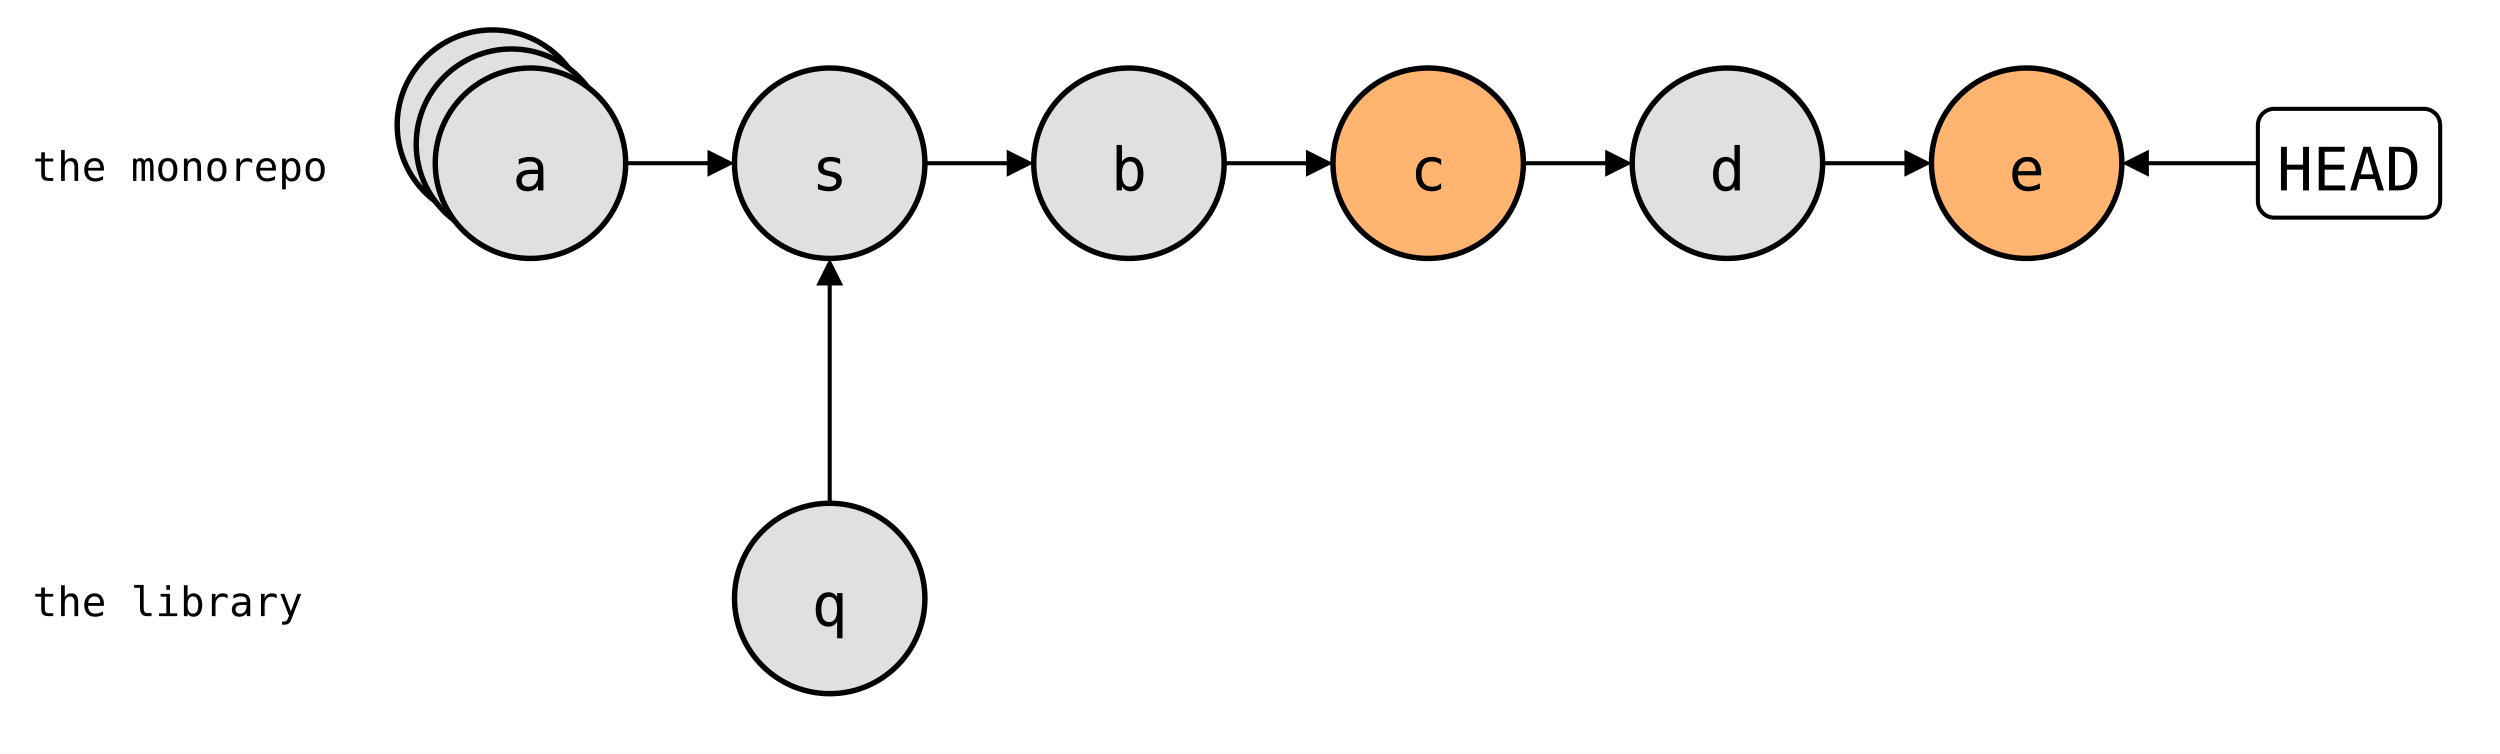
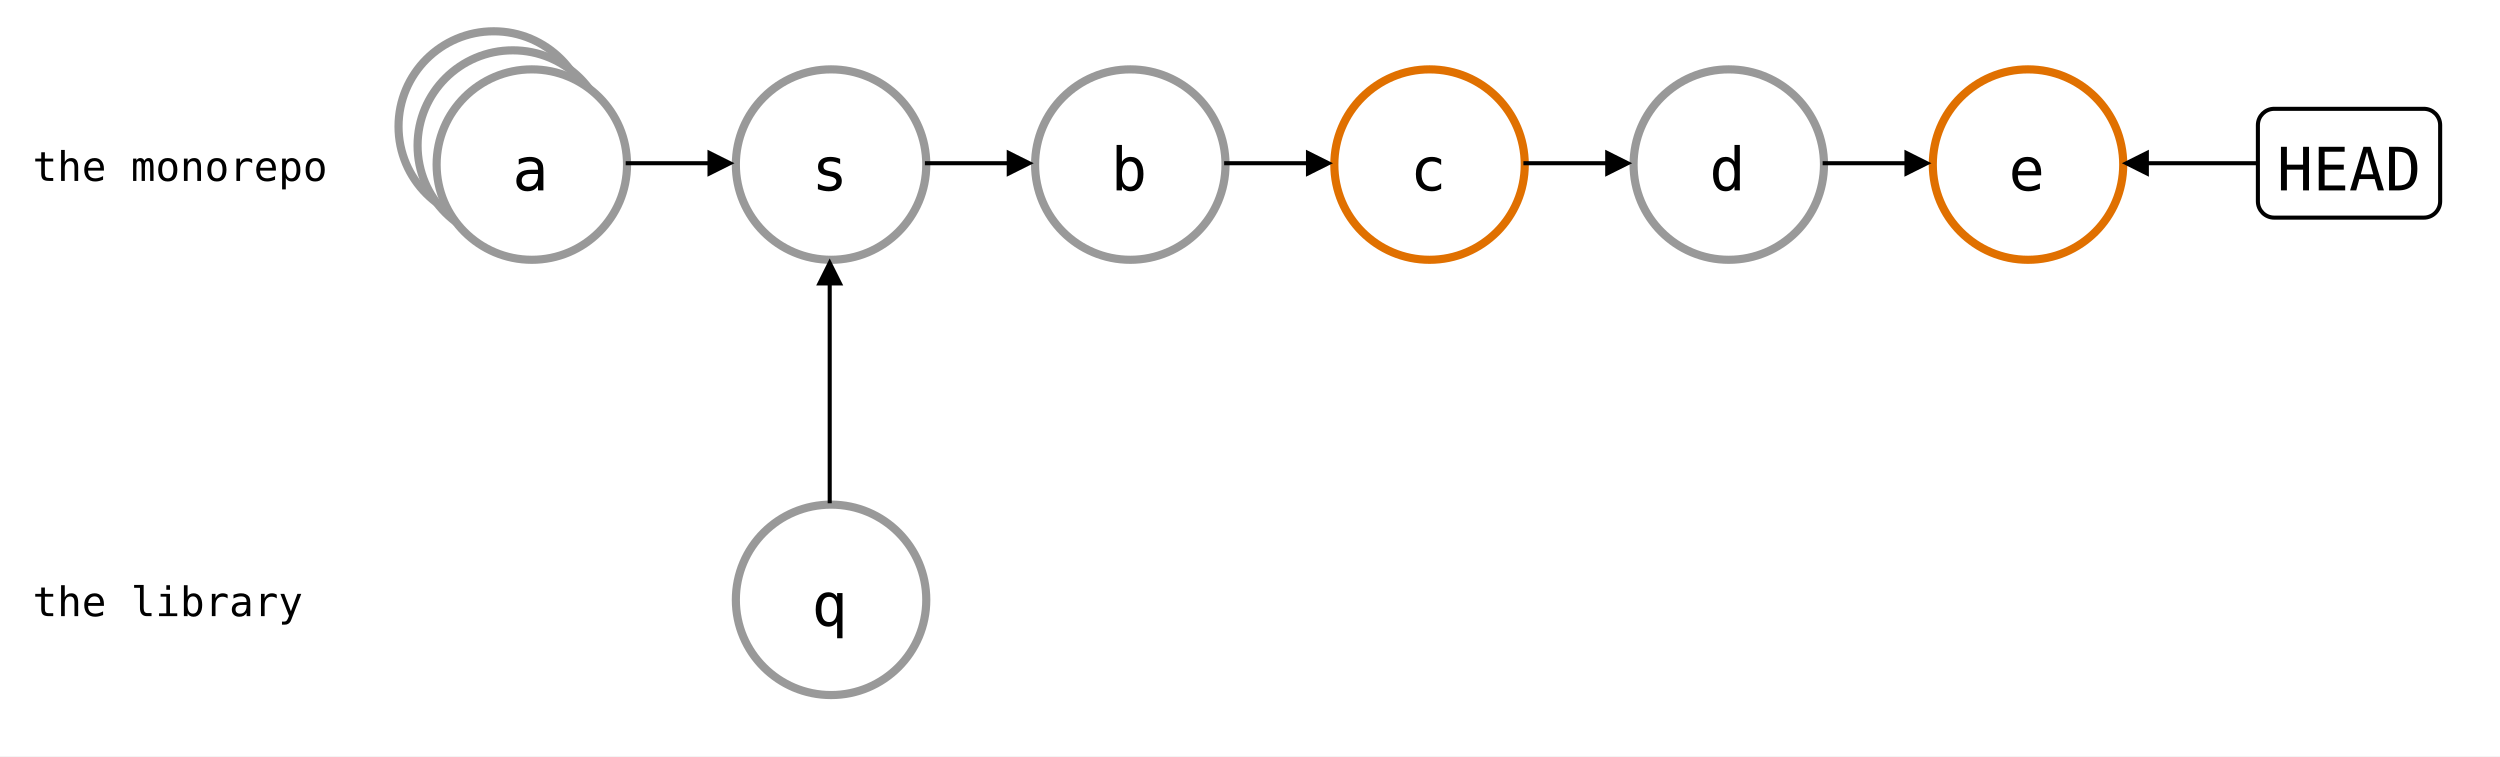
- <svg xmlns="http://www.w3.org/2000/svg" style="background: #ffffff; background-color: light-dark(#ffffff, #121212); color-scheme: light dark;" version="1.1" width="919px" height="277px" viewBox="0 0 919 277" id="ge-svg-U0DrCRBIvhD0Fu_0WTir" content="&lt;mxfile host=&quot;Electron&quot;&gt;&#10;  &lt;diagram name=&quot;git-subtree-split-walks&quot; id=&quot;git-subtree-split-walks&quot;&gt;&#10;    &lt;mxGraphModel grid=&quot;0&quot; gridSize=&quot;10&quot; guides=&quot;1&quot; tooltips=&quot;1&quot; connect=&quot;1&quot; arrows=&quot;1&quot; fold=&quot;0&quot; page=&quot;0&quot; pageScale=&quot;1&quot; pageWidth=&quot;850&quot; pageHeight=&quot;1100&quot; background=&quot;#ffffff&quot; math=&quot;0&quot; shadow=&quot;0&quot;&gt;&#10;      &lt;root&gt;&#10;        &lt;mxCell id=&quot;0&quot; /&gt;&#10;        &lt;mxCell id=&quot;1&quot; parent=&quot;0&quot; /&gt;&#10;        &lt;mxCell id=&quot;text0&quot; parent=&quot;1&quot; style=&quot;text;strokeColor=none;fillColor=none;align=left;verticalAlign=middle;fontSize=15;fontFamily=Roboto Mono,monospace;&quot; value=&quot;the monorepo&quot; vertex=&quot;1&quot;&gt;&#10;          &lt;mxGeometry height=&quot;30&quot; width=&quot;130&quot; y=&quot;90&quot; as=&quot;geometry&quot; /&gt;&#10;        &lt;/mxCell&gt;&#10;        &lt;mxCell id=&quot;text1&quot; parent=&quot;1&quot; style=&quot;text;strokeColor=none;fillColor=none;align=left;verticalAlign=middle;fontSize=15;fontFamily=Roboto Mono,monospace;&quot; value=&quot;the library&quot; vertex=&quot;1&quot;&gt;&#10;          &lt;mxGeometry height=&quot;30&quot; width=&quot;130&quot; y=&quot;250&quot; as=&quot;geometry&quot; /&gt;&#10;        &lt;/mxCell&gt;&#10;        &lt;mxCell id=&quot;a-stack-2&quot; parent=&quot;1&quot; style=&quot;shape=ellipse;aspect=fixed;strokeWidth=2;fontSize=22;fontFamily=Roboto Mono,monospace;fillColor=#E0E0E0;&quot; value=&quot;&quot; vertex=&quot;1&quot;&gt;&#10;          &lt;mxGeometry height=&quot;70&quot; width=&quot;70&quot; x=&quot;136&quot; y=&quot;56&quot; as=&quot;geometry&quot; /&gt;&#10;        &lt;/mxCell&gt;&#10;        &lt;mxCell id=&quot;a-stack-1&quot; parent=&quot;1&quot; style=&quot;shape=ellipse;aspect=fixed;strokeWidth=2;fontSize=22;fontFamily=Roboto Mono,monospace;fillColor=#E0E0E0;&quot; value=&quot;&quot; vertex=&quot;1&quot;&gt;&#10;          &lt;mxGeometry height=&quot;70&quot; width=&quot;70&quot; x=&quot;143&quot; y=&quot;63&quot; as=&quot;geometry&quot; /&gt;&#10;        &lt;/mxCell&gt;&#10;        &lt;mxCell id=&quot;a&quot; parent=&quot;1&quot; style=&quot;ellipse;aspect=fixed;strokeWidth=2;fontSize=22;fontFamily=Roboto Mono,monospace;fillColor=#E0E0E0;&quot; value=&quot;a&quot; vertex=&quot;1&quot;&gt;&#10;          &lt;mxGeometry height=&quot;70&quot; width=&quot;70&quot; x=&quot;150&quot; y=&quot;70&quot; as=&quot;geometry&quot; /&gt;&#10;        &lt;/mxCell&gt;&#10;        &lt;mxCell id=&quot;s&quot; parent=&quot;1&quot; style=&quot;ellipse;aspect=fixed;strokeWidth=2;fontSize=22;fontFamily=Roboto Mono,monospace;fillColor=#E0E0E0;&quot; value=&quot;s&quot; vertex=&quot;1&quot;&gt;&#10;          &lt;mxGeometry height=&quot;70&quot; width=&quot;70&quot; x=&quot;260&quot; y=&quot;70&quot; as=&quot;geometry&quot; /&gt;&#10;        &lt;/mxCell&gt;&#10;        &lt;mxCell id=&quot;b&quot; parent=&quot;1&quot; style=&quot;ellipse;aspect=fixed;strokeWidth=2;fontSize=22;fontFamily=Roboto Mono,monospace;fillColor=#E0E0E0;&quot; value=&quot;b&quot; vertex=&quot;1&quot;&gt;&#10;          &lt;mxGeometry height=&quot;70&quot; width=&quot;70&quot; x=&quot;370&quot; y=&quot;70&quot; as=&quot;geometry&quot; /&gt;&#10;        &lt;/mxCell&gt;&#10;        &lt;mxCell id=&quot;c&quot; parent=&quot;1&quot; style=&quot;ellipse;aspect=fixed;strokeWidth=2;fontSize=22;fontFamily=Roboto Mono,monospace;fillColor=#FFB570;&quot; value=&quot;c&quot; vertex=&quot;1&quot;&gt;&#10;          &lt;mxGeometry height=&quot;70&quot; width=&quot;70&quot; x=&quot;480&quot; y=&quot;70&quot; as=&quot;geometry&quot; /&gt;&#10;        &lt;/mxCell&gt;&#10;        &lt;mxCell id=&quot;d&quot; parent=&quot;1&quot; style=&quot;ellipse;aspect=fixed;strokeWidth=2;fontSize=22;fontFamily=Roboto Mono,monospace;fillColor=#E0E0E0;&quot; value=&quot;d&quot; vertex=&quot;1&quot;&gt;&#10;          &lt;mxGeometry height=&quot;70&quot; width=&quot;70&quot; x=&quot;590&quot; y=&quot;70&quot; as=&quot;geometry&quot; /&gt;&#10;        &lt;/mxCell&gt;&#10;        &lt;mxCell id=&quot;e&quot; parent=&quot;1&quot; style=&quot;ellipse;aspect=fixed;strokeWidth=2;fontSize=22;fontFamily=Roboto Mono,monospace;fillColor=#FFB570;&quot; value=&quot;e&quot; vertex=&quot;1&quot;&gt;&#10;          &lt;mxGeometry height=&quot;70&quot; width=&quot;70&quot; x=&quot;700&quot; y=&quot;70&quot; as=&quot;geometry&quot; /&gt;&#10;        &lt;/mxCell&gt;&#10;        &lt;mxCell id=&quot;q&quot; parent=&quot;1&quot; style=&quot;ellipse;aspect=fixed;strokeWidth=2;fontSize=22;fontFamily=Roboto Mono,monospace;fillColor=#E0E0E0;&quot; value=&quot;q&quot; vertex=&quot;1&quot;&gt;&#10;          &lt;mxGeometry height=&quot;70&quot; width=&quot;70&quot; x=&quot;260&quot; y=&quot;230&quot; as=&quot;geometry&quot; /&gt;&#10;        &lt;/mxCell&gt;&#10;        &lt;mxCell id=&quot;box0&quot; parent=&quot;1&quot; style=&quot;rounded=1;strokeWidth=1.5;fontSize=22;fontFamily=Roboto Mono,monospace;&quot; value=&quot;HEAD&quot; vertex=&quot;1&quot;&gt;&#10;          &lt;mxGeometry height=&quot;40&quot; width=&quot;67&quot; x=&quot;820&quot; y=&quot;85&quot; as=&quot;geometry&quot; /&gt;&#10;        &lt;/mxCell&gt;&#10;        &lt;mxCell id=&quot;e0&quot; edge=&quot;1&quot; parent=&quot;1&quot; source=&quot;box0&quot; style=&quot;endArrow=block;endFill=1;html=1;strokeWidth=1.5;rounded=0;&quot; target=&quot;e&quot;&gt;&#10;          &lt;mxGeometry relative=&quot;1&quot; as=&quot;geometry&quot; /&gt;&#10;        &lt;/mxCell&gt;&#10;        &lt;mxCell id=&quot;e1&quot; edge=&quot;1&quot; parent=&quot;1&quot; source=&quot;a&quot; style=&quot;endArrow=block;endFill=1;html=1;strokeWidth=1.5;rounded=0;&quot; target=&quot;s&quot;&gt;&#10;          &lt;mxGeometry relative=&quot;1&quot; as=&quot;geometry&quot; /&gt;&#10;        &lt;/mxCell&gt;&#10;        &lt;mxCell id=&quot;e2&quot; edge=&quot;1&quot; parent=&quot;1&quot; source=&quot;s&quot; style=&quot;endArrow=block;endFill=1;html=1;strokeWidth=1.5;rounded=0;&quot; target=&quot;b&quot;&gt;&#10;          &lt;mxGeometry relative=&quot;1&quot; as=&quot;geometry&quot; /&gt;&#10;        &lt;/mxCell&gt;&#10;        &lt;mxCell id=&quot;e3&quot; edge=&quot;1&quot; parent=&quot;1&quot; source=&quot;b&quot; style=&quot;endArrow=block;endFill=1;html=1;strokeWidth=1.5;rounded=0;&quot; target=&quot;c&quot;&gt;&#10;          &lt;mxGeometry relative=&quot;1&quot; as=&quot;geometry&quot; /&gt;&#10;        &lt;/mxCell&gt;&#10;        &lt;mxCell id=&quot;e4&quot; edge=&quot;1&quot; parent=&quot;1&quot; source=&quot;c&quot; style=&quot;endArrow=block;endFill=1;html=1;strokeWidth=1.5;rounded=0;&quot; target=&quot;d&quot;&gt;&#10;          &lt;mxGeometry relative=&quot;1&quot; as=&quot;geometry&quot; /&gt;&#10;        &lt;/mxCell&gt;&#10;        &lt;mxCell id=&quot;e5&quot; edge=&quot;1&quot; parent=&quot;1&quot; source=&quot;d&quot; style=&quot;endArrow=block;endFill=1;html=1;strokeWidth=1.5;rounded=0;&quot; target=&quot;e&quot;&gt;&#10;          &lt;mxGeometry relative=&quot;1&quot; as=&quot;geometry&quot; /&gt;&#10;        &lt;/mxCell&gt;&#10;        &lt;mxCell id=&quot;e6&quot; edge=&quot;1&quot; parent=&quot;1&quot; source=&quot;q&quot; style=&quot;endArrow=block;endFill=1;html=1;strokeWidth=1.5;rounded=0;&quot; target=&quot;s&quot;&gt;&#10;          &lt;mxGeometry relative=&quot;1&quot; as=&quot;geometry&quot; /&gt;&#10;        &lt;/mxCell&gt;&#10;      &lt;/root&gt;&#10;    &lt;/mxGraphModel&gt;&#10;  &lt;/diagram&gt;&#10;&lt;/mxfile&gt;&#10;">
-   <style type="text/css">@supports (color: light-dark(#000, #fff)) { #ge-svg-U0DrCRBIvhD0Fu_0WTir { --ge-adaptive-bg: light-dark(#ffffff, var(--ge-dark-color, #121212)); } }</style>
+ <svg xmlns="http://www.w3.org/2000/svg" style="background: #ffffff; background-color: light-dark(#ffffff, #121212); color-scheme: light dark;" version="1.1" width="919px" height="278px" viewBox="0 0 919 278" id="ge-svg-NkZo2jVC31YV2CZjc6jB" content="&lt;mxfile host=&quot;Electron&quot;&gt;&#10;  &lt;diagram name=&quot;git-subtree-split-walks&quot; id=&quot;git-subtree-split-walks&quot;&gt;&#10;    &lt;mxGraphModel grid=&quot;0&quot; gridSize=&quot;10&quot; guides=&quot;1&quot; tooltips=&quot;1&quot; connect=&quot;1&quot; arrows=&quot;1&quot; fold=&quot;0&quot; page=&quot;0&quot; pageScale=&quot;1&quot; pageWidth=&quot;850&quot; pageHeight=&quot;1100&quot; background=&quot;#ffffff&quot; math=&quot;0&quot; shadow=&quot;0&quot;&gt;&#10;      &lt;root&gt;&#10;        &lt;mxCell id=&quot;0&quot; /&gt;&#10;        &lt;mxCell id=&quot;1&quot; parent=&quot;0&quot; /&gt;&#10;        &lt;mxCell id=&quot;text0&quot; parent=&quot;1&quot; style=&quot;text;strokeColor=none;fillColor=none;align=left;verticalAlign=middle;fontSize=15;fontFamily=Roboto Mono,monospace;&quot; value=&quot;the monorepo&quot; vertex=&quot;1&quot;&gt;&#10;          &lt;mxGeometry height=&quot;30&quot; width=&quot;130&quot; y=&quot;90&quot; as=&quot;geometry&quot; /&gt;&#10;        &lt;/mxCell&gt;&#10;        &lt;mxCell id=&quot;text1&quot; parent=&quot;1&quot; style=&quot;text;strokeColor=none;fillColor=none;align=left;verticalAlign=middle;fontSize=15;fontFamily=Roboto Mono,monospace;&quot; value=&quot;the library&quot; vertex=&quot;1&quot;&gt;&#10;          &lt;mxGeometry height=&quot;30&quot; width=&quot;130&quot; y=&quot;250&quot; as=&quot;geometry&quot; /&gt;&#10;        &lt;/mxCell&gt;&#10;        &lt;mxCell id=&quot;a-stack-2&quot; parent=&quot;1&quot; style=&quot;shape=ellipse;aspect=fixed;fontSize=22;fontFamily=Roboto Mono,monospace;strokeColor=#999999;strokeWidth=3;&quot; value=&quot;&quot; vertex=&quot;1&quot;&gt;&#10;          &lt;mxGeometry height=&quot;70&quot; width=&quot;70&quot; x=&quot;136&quot; y=&quot;56&quot; as=&quot;geometry&quot; /&gt;&#10;        &lt;/mxCell&gt;&#10;        &lt;mxCell id=&quot;a-stack-1&quot; parent=&quot;1&quot; style=&quot;shape=ellipse;aspect=fixed;fontSize=22;fontFamily=Roboto Mono,monospace;strokeColor=#999999;strokeWidth=3;&quot; value=&quot;&quot; vertex=&quot;1&quot;&gt;&#10;          &lt;mxGeometry height=&quot;70&quot; width=&quot;70&quot; x=&quot;143&quot; y=&quot;63&quot; as=&quot;geometry&quot; /&gt;&#10;        &lt;/mxCell&gt;&#10;        &lt;mxCell id=&quot;a&quot; parent=&quot;1&quot; style=&quot;ellipse;aspect=fixed;fontSize=22;fontFamily=Roboto Mono,monospace;strokeColor=#999999;strokeWidth=3;&quot; value=&quot;a&quot; vertex=&quot;1&quot;&gt;&#10;          &lt;mxGeometry height=&quot;70&quot; width=&quot;70&quot; x=&quot;150&quot; y=&quot;70&quot; as=&quot;geometry&quot; /&gt;&#10;        &lt;/mxCell&gt;&#10;        &lt;mxCell id=&quot;s&quot; parent=&quot;1&quot; style=&quot;ellipse;aspect=fixed;fontSize=22;fontFamily=Roboto Mono,monospace;strokeColor=#999999;strokeWidth=3;&quot; value=&quot;s&quot; vertex=&quot;1&quot;&gt;&#10;          &lt;mxGeometry height=&quot;70&quot; width=&quot;70&quot; x=&quot;260&quot; y=&quot;70&quot; as=&quot;geometry&quot; /&gt;&#10;        &lt;/mxCell&gt;&#10;        &lt;mxCell id=&quot;b&quot; parent=&quot;1&quot; style=&quot;ellipse;aspect=fixed;fontSize=22;fontFamily=Roboto Mono,monospace;strokeColor=#999999;strokeWidth=3;&quot; value=&quot;b&quot; vertex=&quot;1&quot;&gt;&#10;          &lt;mxGeometry height=&quot;70&quot; width=&quot;70&quot; x=&quot;370&quot; y=&quot;70&quot; as=&quot;geometry&quot; /&gt;&#10;        &lt;/mxCell&gt;&#10;        &lt;mxCell id=&quot;c&quot; parent=&quot;1&quot; style=&quot;ellipse;aspect=fixed;fontSize=22;fontFamily=Roboto Mono,monospace;strokeColor=#E07000;strokeWidth=3;&quot; value=&quot;c&quot; vertex=&quot;1&quot;&gt;&#10;          &lt;mxGeometry height=&quot;70&quot; width=&quot;70&quot; x=&quot;480&quot; y=&quot;70&quot; as=&quot;geometry&quot; /&gt;&#10;        &lt;/mxCell&gt;&#10;        &lt;mxCell id=&quot;d&quot; parent=&quot;1&quot; style=&quot;ellipse;aspect=fixed;fontSize=22;fontFamily=Roboto Mono,monospace;strokeColor=#999999;strokeWidth=3;&quot; value=&quot;d&quot; vertex=&quot;1&quot;&gt;&#10;          &lt;mxGeometry height=&quot;70&quot; width=&quot;70&quot; x=&quot;590&quot; y=&quot;70&quot; as=&quot;geometry&quot; /&gt;&#10;        &lt;/mxCell&gt;&#10;        &lt;mxCell id=&quot;e&quot; parent=&quot;1&quot; style=&quot;ellipse;aspect=fixed;fontSize=22;fontFamily=Roboto Mono,monospace;strokeColor=#E07000;strokeWidth=3;&quot; value=&quot;e&quot; vertex=&quot;1&quot;&gt;&#10;          &lt;mxGeometry height=&quot;70&quot; width=&quot;70&quot; x=&quot;700&quot; y=&quot;70&quot; as=&quot;geometry&quot; /&gt;&#10;        &lt;/mxCell&gt;&#10;        &lt;mxCell id=&quot;q&quot; parent=&quot;1&quot; style=&quot;ellipse;aspect=fixed;fontSize=22;fontFamily=Roboto Mono,monospace;strokeColor=#999999;strokeWidth=3;&quot; value=&quot;q&quot; vertex=&quot;1&quot;&gt;&#10;          &lt;mxGeometry height=&quot;70&quot; width=&quot;70&quot; x=&quot;260&quot; y=&quot;230&quot; as=&quot;geometry&quot; /&gt;&#10;        &lt;/mxCell&gt;&#10;        &lt;mxCell id=&quot;box0&quot; parent=&quot;1&quot; style=&quot;rounded=1;strokeWidth=1.5;fontSize=22;fontFamily=Roboto Mono,monospace;&quot; value=&quot;HEAD&quot; vertex=&quot;1&quot;&gt;&#10;          &lt;mxGeometry height=&quot;40&quot; width=&quot;67&quot; x=&quot;820&quot; y=&quot;85&quot; as=&quot;geometry&quot; /&gt;&#10;        &lt;/mxCell&gt;&#10;        &lt;mxCell id=&quot;e0&quot; edge=&quot;1&quot; parent=&quot;1&quot; source=&quot;box0&quot; style=&quot;endArrow=block;endFill=1;html=1;strokeWidth=1.5;rounded=0;&quot; target=&quot;e&quot;&gt;&#10;          &lt;mxGeometry relative=&quot;1&quot; as=&quot;geometry&quot; /&gt;&#10;        &lt;/mxCell&gt;&#10;        &lt;mxCell id=&quot;e1&quot; edge=&quot;1&quot; parent=&quot;1&quot; source=&quot;a&quot; style=&quot;endArrow=block;endFill=1;html=1;strokeWidth=1.5;rounded=0;&quot; target=&quot;s&quot;&gt;&#10;          &lt;mxGeometry relative=&quot;1&quot; as=&quot;geometry&quot; /&gt;&#10;        &lt;/mxCell&gt;&#10;        &lt;mxCell id=&quot;e2&quot; edge=&quot;1&quot; parent=&quot;1&quot; source=&quot;s&quot; style=&quot;endArrow=block;endFill=1;html=1;strokeWidth=1.5;rounded=0;&quot; target=&quot;b&quot;&gt;&#10;          &lt;mxGeometry relative=&quot;1&quot; as=&quot;geometry&quot; /&gt;&#10;        &lt;/mxCell&gt;&#10;        &lt;mxCell id=&quot;e3&quot; edge=&quot;1&quot; parent=&quot;1&quot; source=&quot;b&quot; style=&quot;endArrow=block;endFill=1;html=1;strokeWidth=1.5;rounded=0;&quot; target=&quot;c&quot;&gt;&#10;          &lt;mxGeometry relative=&quot;1&quot; as=&quot;geometry&quot; /&gt;&#10;        &lt;/mxCell&gt;&#10;        &lt;mxCell id=&quot;e4&quot; edge=&quot;1&quot; parent=&quot;1&quot; source=&quot;c&quot; style=&quot;endArrow=block;endFill=1;html=1;strokeWidth=1.5;rounded=0;&quot; target=&quot;d&quot;&gt;&#10;          &lt;mxGeometry relative=&quot;1&quot; as=&quot;geometry&quot; /&gt;&#10;        &lt;/mxCell&gt;&#10;        &lt;mxCell id=&quot;e5&quot; edge=&quot;1&quot; parent=&quot;1&quot; source=&quot;d&quot; style=&quot;endArrow=block;endFill=1;html=1;strokeWidth=1.5;rounded=0;&quot; target=&quot;e&quot;&gt;&#10;          &lt;mxGeometry relative=&quot;1&quot; as=&quot;geometry&quot; /&gt;&#10;        &lt;/mxCell&gt;&#10;        &lt;mxCell id=&quot;e6&quot; edge=&quot;1&quot; parent=&quot;1&quot; source=&quot;q&quot; style=&quot;endArrow=block;endFill=1;html=1;strokeWidth=1.5;rounded=0;&quot; target=&quot;s&quot;&gt;&#10;          &lt;mxGeometry relative=&quot;1&quot; as=&quot;geometry&quot; /&gt;&#10;        &lt;/mxCell&gt;&#10;      &lt;/root&gt;&#10;    &lt;/mxGraphModel&gt;&#10;  &lt;/diagram&gt;&#10;&lt;/mxfile&gt;&#10;">
+   <style type="text/css">@supports (color: light-dark(#000, #fff)) { #ge-svg-NkZo2jVC31YV2CZjc6jB { --ge-adaptive-bg: light-dark(#ffffff, var(--ge-dark-color, #121212)); } }</style>
  <defs />
  <rect fill="#ffffff" width="100%" height="100%" x="0" y="0" style="fill: light-dark(rgb(255, 255, 255), rgb(18, 18, 18));" />
  <g>
    <g data-cell-id="0">
      <g data-cell-id="1">
        <g data-cell-id="text0">
          <g>
            <rect x="10" y="45" width="130" height="30" fill="none" stroke="none" pointer-events="all" />
          </g>
          <g>
            <g fill="#000000" font-family="'Roboto Mono', monospace" text-anchor="start" font-size="15px" style="fill: light-dark(rgb(0, 0, 0), rgb(255, 255, 255));">
              <text x="12" y="66.5">the monorepo</text>
            </g>
          </g>
        </g>
        <g data-cell-id="text1">
          <g>
            <rect x="10" y="205" width="130" height="30" fill="none" stroke="none" pointer-events="all" />
          </g>
          <g>
            <g fill="#000000" font-family="'Roboto Mono', monospace" text-anchor="start" font-size="15px" style="fill: light-dark(rgb(0, 0, 0), rgb(255, 255, 255));">
              <text x="12" y="226.5">the library</text>
            </g>
          </g>
        </g>
        <g data-cell-id="a-stack-2">
-           <g>
-             <ellipse cx="181" cy="46" rx="35" ry="35" fill="#e0e0e0" stroke="#000000" stroke-width="2" pointer-events="all" style="fill: light-dark(rgb(224, 224, 224), rgb(45, 45, 45)); stroke: light-dark(rgb(0, 0, 0), rgb(255, 255, 255));" />
+           <g transform="translate(0.5,0.5)">
+             <ellipse cx="181" cy="46" rx="35" ry="35" fill="#ffffff" stroke="#999999" stroke-width="3" pointer-events="all" style="fill: var(--ge-adaptive-bg, #ffffff); stroke: light-dark(rgb(153, 153, 153), rgb(106, 106, 106));" />
          </g>
        </g>
        <g data-cell-id="a-stack-1">
-           <g>
-             <ellipse cx="188" cy="53" rx="35" ry="35" fill="#e0e0e0" stroke="#000000" stroke-width="2" pointer-events="all" style="fill: light-dark(rgb(224, 224, 224), rgb(45, 45, 45)); stroke: light-dark(rgb(0, 0, 0), rgb(255, 255, 255));" />
+           <g transform="translate(0.5,0.5)">
+             <ellipse cx="188" cy="53" rx="35" ry="35" fill="#ffffff" stroke="#999999" stroke-width="3" pointer-events="all" style="fill: var(--ge-adaptive-bg, #ffffff); stroke: light-dark(rgb(153, 153, 153), rgb(106, 106, 106));" />
          </g>
        </g>
        <g data-cell-id="a">
-           <g>
-             <ellipse cx="195" cy="60" rx="35" ry="35" fill="#e0e0e0" stroke="#000000" stroke-width="2" pointer-events="all" style="fill: light-dark(rgb(224, 224, 224), rgb(45, 45, 45)); stroke: light-dark(rgb(0, 0, 0), rgb(255, 255, 255));" />
+           <g transform="translate(0.5,0.5)">
+             <ellipse cx="195" cy="60" rx="35" ry="35" fill="#ffffff" stroke="#999999" stroke-width="3" pointer-events="all" style="fill: var(--ge-adaptive-bg, #ffffff); stroke: light-dark(rgb(153, 153, 153), rgb(106, 106, 106));" />
          </g>
          <g>
            <g fill="#000000" font-family="'Roboto Mono', monospace" text-anchor="middle" font-size="22px" style="fill: light-dark(rgb(0, 0, 0), rgb(255, 255, 255));">
              <text x="195" y="70">a</text>
            </g>
          </g>
        </g>
        <g data-cell-id="s">
-           <g>
-             <ellipse cx="305" cy="60" rx="35" ry="35" fill="#e0e0e0" stroke="#000000" stroke-width="2" pointer-events="all" style="fill: light-dark(rgb(224, 224, 224), rgb(45, 45, 45)); stroke: light-dark(rgb(0, 0, 0), rgb(255, 255, 255));" />
+           <g transform="translate(0.5,0.5)">
+             <ellipse cx="305" cy="60" rx="35" ry="35" fill="#ffffff" stroke="#999999" stroke-width="3" pointer-events="all" style="fill: var(--ge-adaptive-bg, #ffffff); stroke: light-dark(rgb(153, 153, 153), rgb(106, 106, 106));" />
          </g>
          <g>
            <g fill="#000000" font-family="'Roboto Mono', monospace" text-anchor="middle" font-size="22px" style="fill: light-dark(rgb(0, 0, 0), rgb(255, 255, 255));">
              <text x="305" y="70">s</text>
            </g>
          </g>
        </g>
        <g data-cell-id="b">
-           <g>
-             <ellipse cx="415" cy="60" rx="35" ry="35" fill="#e0e0e0" stroke="#000000" stroke-width="2" pointer-events="all" style="fill: light-dark(rgb(224, 224, 224), rgb(45, 45, 45)); stroke: light-dark(rgb(0, 0, 0), rgb(255, 255, 255));" />
+           <g transform="translate(0.5,0.5)">
+             <ellipse cx="415" cy="60" rx="35" ry="35" fill="#ffffff" stroke="#999999" stroke-width="3" pointer-events="all" style="fill: var(--ge-adaptive-bg, #ffffff); stroke: light-dark(rgb(153, 153, 153), rgb(106, 106, 106));" />
          </g>
          <g>
            <g fill="#000000" font-family="'Roboto Mono', monospace" text-anchor="middle" font-size="22px" style="fill: light-dark(rgb(0, 0, 0), rgb(255, 255, 255));">
              <text x="415" y="70">b</text>
            </g>
          </g>
        </g>
        <g data-cell-id="c">
-           <g>
-             <ellipse cx="525" cy="60" rx="35" ry="35" fill="#ffb570" stroke="#000000" stroke-width="2" pointer-events="all" style="fill: light-dark(rgb(255, 181, 112), rgb(126, 63, 3)); stroke: light-dark(rgb(0, 0, 0), rgb(255, 255, 255));" />
+           <g transform="translate(0.5,0.5)">
+             <ellipse cx="525" cy="60" rx="35" ry="35" fill="#ffffff" stroke="#e07000" stroke-width="3" pointer-events="all" style="fill: var(--ge-adaptive-bg, #ffffff); stroke: light-dark(rgb(224, 112, 0), rgb(210, 114, 18));" />
          </g>
          <g>
            <g fill="#000000" font-family="'Roboto Mono', monospace" text-anchor="middle" font-size="22px" style="fill: light-dark(rgb(0, 0, 0), rgb(255, 255, 255));">
              <text x="525" y="70">c</text>
            </g>
          </g>
        </g>
        <g data-cell-id="d">
-           <g>
-             <ellipse cx="635" cy="60" rx="35" ry="35" fill="#e0e0e0" stroke="#000000" stroke-width="2" pointer-events="all" style="fill: light-dark(rgb(224, 224, 224), rgb(45, 45, 45)); stroke: light-dark(rgb(0, 0, 0), rgb(255, 255, 255));" />
+           <g transform="translate(0.5,0.5)">
+             <ellipse cx="635" cy="60" rx="35" ry="35" fill="#ffffff" stroke="#999999" stroke-width="3" pointer-events="all" style="fill: var(--ge-adaptive-bg, #ffffff); stroke: light-dark(rgb(153, 153, 153), rgb(106, 106, 106));" />
          </g>
          <g>
            <g fill="#000000" font-family="'Roboto Mono', monospace" text-anchor="middle" font-size="22px" style="fill: light-dark(rgb(0, 0, 0), rgb(255, 255, 255));">
              <text x="635" y="70">d</text>
            </g>
          </g>
        </g>
        <g data-cell-id="e">
-           <g>
-             <ellipse cx="745" cy="60" rx="35" ry="35" fill="#ffb570" stroke="#000000" stroke-width="2" pointer-events="all" style="fill: light-dark(rgb(255, 181, 112), rgb(126, 63, 3)); stroke: light-dark(rgb(0, 0, 0), rgb(255, 255, 255));" />
+           <g transform="translate(0.5,0.5)">
+             <ellipse cx="745" cy="60" rx="35" ry="35" fill="#ffffff" stroke="#e07000" stroke-width="3" pointer-events="all" style="fill: var(--ge-adaptive-bg, #ffffff); stroke: light-dark(rgb(224, 112, 0), rgb(210, 114, 18));" />
          </g>
          <g>
            <g fill="#000000" font-family="'Roboto Mono', monospace" text-anchor="middle" font-size="22px" style="fill: light-dark(rgb(0, 0, 0), rgb(255, 255, 255));">
              <text x="745" y="70">e</text>
            </g>
          </g>
        </g>
        <g data-cell-id="q">
-           <g>
-             <ellipse cx="305" cy="220" rx="35" ry="35" fill="#e0e0e0" stroke="#000000" stroke-width="2" pointer-events="all" style="fill: light-dark(rgb(224, 224, 224), rgb(45, 45, 45)); stroke: light-dark(rgb(0, 0, 0), rgb(255, 255, 255));" />
+           <g transform="translate(0.5,0.5)">
+             <ellipse cx="305" cy="220" rx="35" ry="35" fill="#ffffff" stroke="#999999" stroke-width="3" pointer-events="all" style="fill: var(--ge-adaptive-bg, #ffffff); stroke: light-dark(rgb(153, 153, 153), rgb(106, 106, 106));" />
          </g>
          <g>
            <g fill="#000000" font-family="'Roboto Mono', monospace" text-anchor="middle" font-size="22px" style="fill: light-dark(rgb(0, 0, 0), rgb(255, 255, 255));">
              <text x="305" y="230">q</text>
            </g>
          </g>
        </g>
        <g data-cell-id="box0">
          <g>
            <rect x="830" y="40" width="67" height="40" rx="6" ry="6" fill="#ffffff" stroke="#000000" stroke-width="1.5" pointer-events="all" style="fill: var(--ge-adaptive-bg, #ffffff); stroke: light-dark(rgb(0, 0, 0), rgb(255, 255, 255));" />
          </g>
          <g>
            <g fill="#000000" font-family="'Roboto Mono', monospace" text-anchor="middle" font-size="22px" style="fill: light-dark(rgb(0, 0, 0), rgb(255, 255, 255));">
              <text x="863.5" y="70">HEAD</text>
            </g>
          </g>
        </g>
        <g data-cell-id="e0">
          <g>
            <path d="M 830 60 L 789.18 60" fill="none" stroke="#000000" stroke-width="1.5" stroke-miterlimit="10" pointer-events="stroke" style="stroke: light-dark(rgb(0, 0, 0), rgb(255, 255, 255));" />
            <path d="M 781.68 60 L 789.18 56.25 L 789.18 63.75 Z" fill="#000000" stroke="#000000" stroke-width="1.5" stroke-miterlimit="10" pointer-events="all" style="fill: light-dark(rgb(0, 0, 0), rgb(255, 255, 255)); stroke: light-dark(rgb(0, 0, 0), rgb(255, 255, 255));" />
          </g>
        </g>
        <g data-cell-id="e1">
          <g>
            <path d="M 230 60 L 260.82 60" fill="none" stroke="#000000" stroke-width="1.5" stroke-miterlimit="10" pointer-events="stroke" style="stroke: light-dark(rgb(0, 0, 0), rgb(255, 255, 255));" />
            <path d="M 268.32 60 L 260.82 63.75 L 260.82 56.25 Z" fill="#000000" stroke="#000000" stroke-width="1.5" stroke-miterlimit="10" pointer-events="all" style="fill: light-dark(rgb(0, 0, 0), rgb(255, 255, 255)); stroke: light-dark(rgb(0, 0, 0), rgb(255, 255, 255));" />
          </g>
        </g>
        <g data-cell-id="e2">
          <g>
            <path d="M 340 60 L 370.82 60" fill="none" stroke="#000000" stroke-width="1.5" stroke-miterlimit="10" pointer-events="stroke" style="stroke: light-dark(rgb(0, 0, 0), rgb(255, 255, 255));" />
            <path d="M 378.32 60 L 370.82 63.75 L 370.82 56.25 Z" fill="#000000" stroke="#000000" stroke-width="1.5" stroke-miterlimit="10" pointer-events="all" style="fill: light-dark(rgb(0, 0, 0), rgb(255, 255, 255)); stroke: light-dark(rgb(0, 0, 0), rgb(255, 255, 255));" />
          </g>
        </g>
        <g data-cell-id="e3">
          <g>
            <path d="M 450 60 L 480.82 60" fill="none" stroke="#000000" stroke-width="1.5" stroke-miterlimit="10" pointer-events="stroke" style="stroke: light-dark(rgb(0, 0, 0), rgb(255, 255, 255));" />
            <path d="M 488.32 60 L 480.82 63.75 L 480.82 56.25 Z" fill="#000000" stroke="#000000" stroke-width="1.5" stroke-miterlimit="10" pointer-events="all" style="fill: light-dark(rgb(0, 0, 0), rgb(255, 255, 255)); stroke: light-dark(rgb(0, 0, 0), rgb(255, 255, 255));" />
          </g>
        </g>
        <g data-cell-id="e4">
          <g>
            <path d="M 560 60 L 590.82 60" fill="none" stroke="#000000" stroke-width="1.5" stroke-miterlimit="10" pointer-events="stroke" style="stroke: light-dark(rgb(0, 0, 0), rgb(255, 255, 255));" />
            <path d="M 598.32 60 L 590.82 63.75 L 590.82 56.25 Z" fill="#000000" stroke="#000000" stroke-width="1.5" stroke-miterlimit="10" pointer-events="all" style="fill: light-dark(rgb(0, 0, 0), rgb(255, 255, 255)); stroke: light-dark(rgb(0, 0, 0), rgb(255, 255, 255));" />
          </g>
        </g>
        <g data-cell-id="e5">
          <g>
            <path d="M 670 60 L 700.82 60" fill="none" stroke="#000000" stroke-width="1.5" stroke-miterlimit="10" pointer-events="stroke" style="stroke: light-dark(rgb(0, 0, 0), rgb(255, 255, 255));" />
            <path d="M 708.32 60 L 700.82 63.75 L 700.82 56.25 Z" fill="#000000" stroke="#000000" stroke-width="1.5" stroke-miterlimit="10" pointer-events="all" style="fill: light-dark(rgb(0, 0, 0), rgb(255, 255, 255)); stroke: light-dark(rgb(0, 0, 0), rgb(255, 255, 255));" />
          </g>
        </g>
        <g data-cell-id="e6">
          <g>
            <path d="M 305 185 L 305 104.18" fill="none" stroke="#000000" stroke-width="1.5" stroke-miterlimit="10" pointer-events="stroke" style="stroke: light-dark(rgb(0, 0, 0), rgb(255, 255, 255));" />
            <path d="M 305 96.68 L 308.75 104.18 L 301.25 104.18 Z" fill="#000000" stroke="#000000" stroke-width="1.5" stroke-miterlimit="10" pointer-events="all" style="fill: light-dark(rgb(0, 0, 0), rgb(255, 255, 255)); stroke: light-dark(rgb(0, 0, 0), rgb(255, 255, 255));" />
          </g>
        </g>
      </g>
    </g>
  </g>
</svg>
